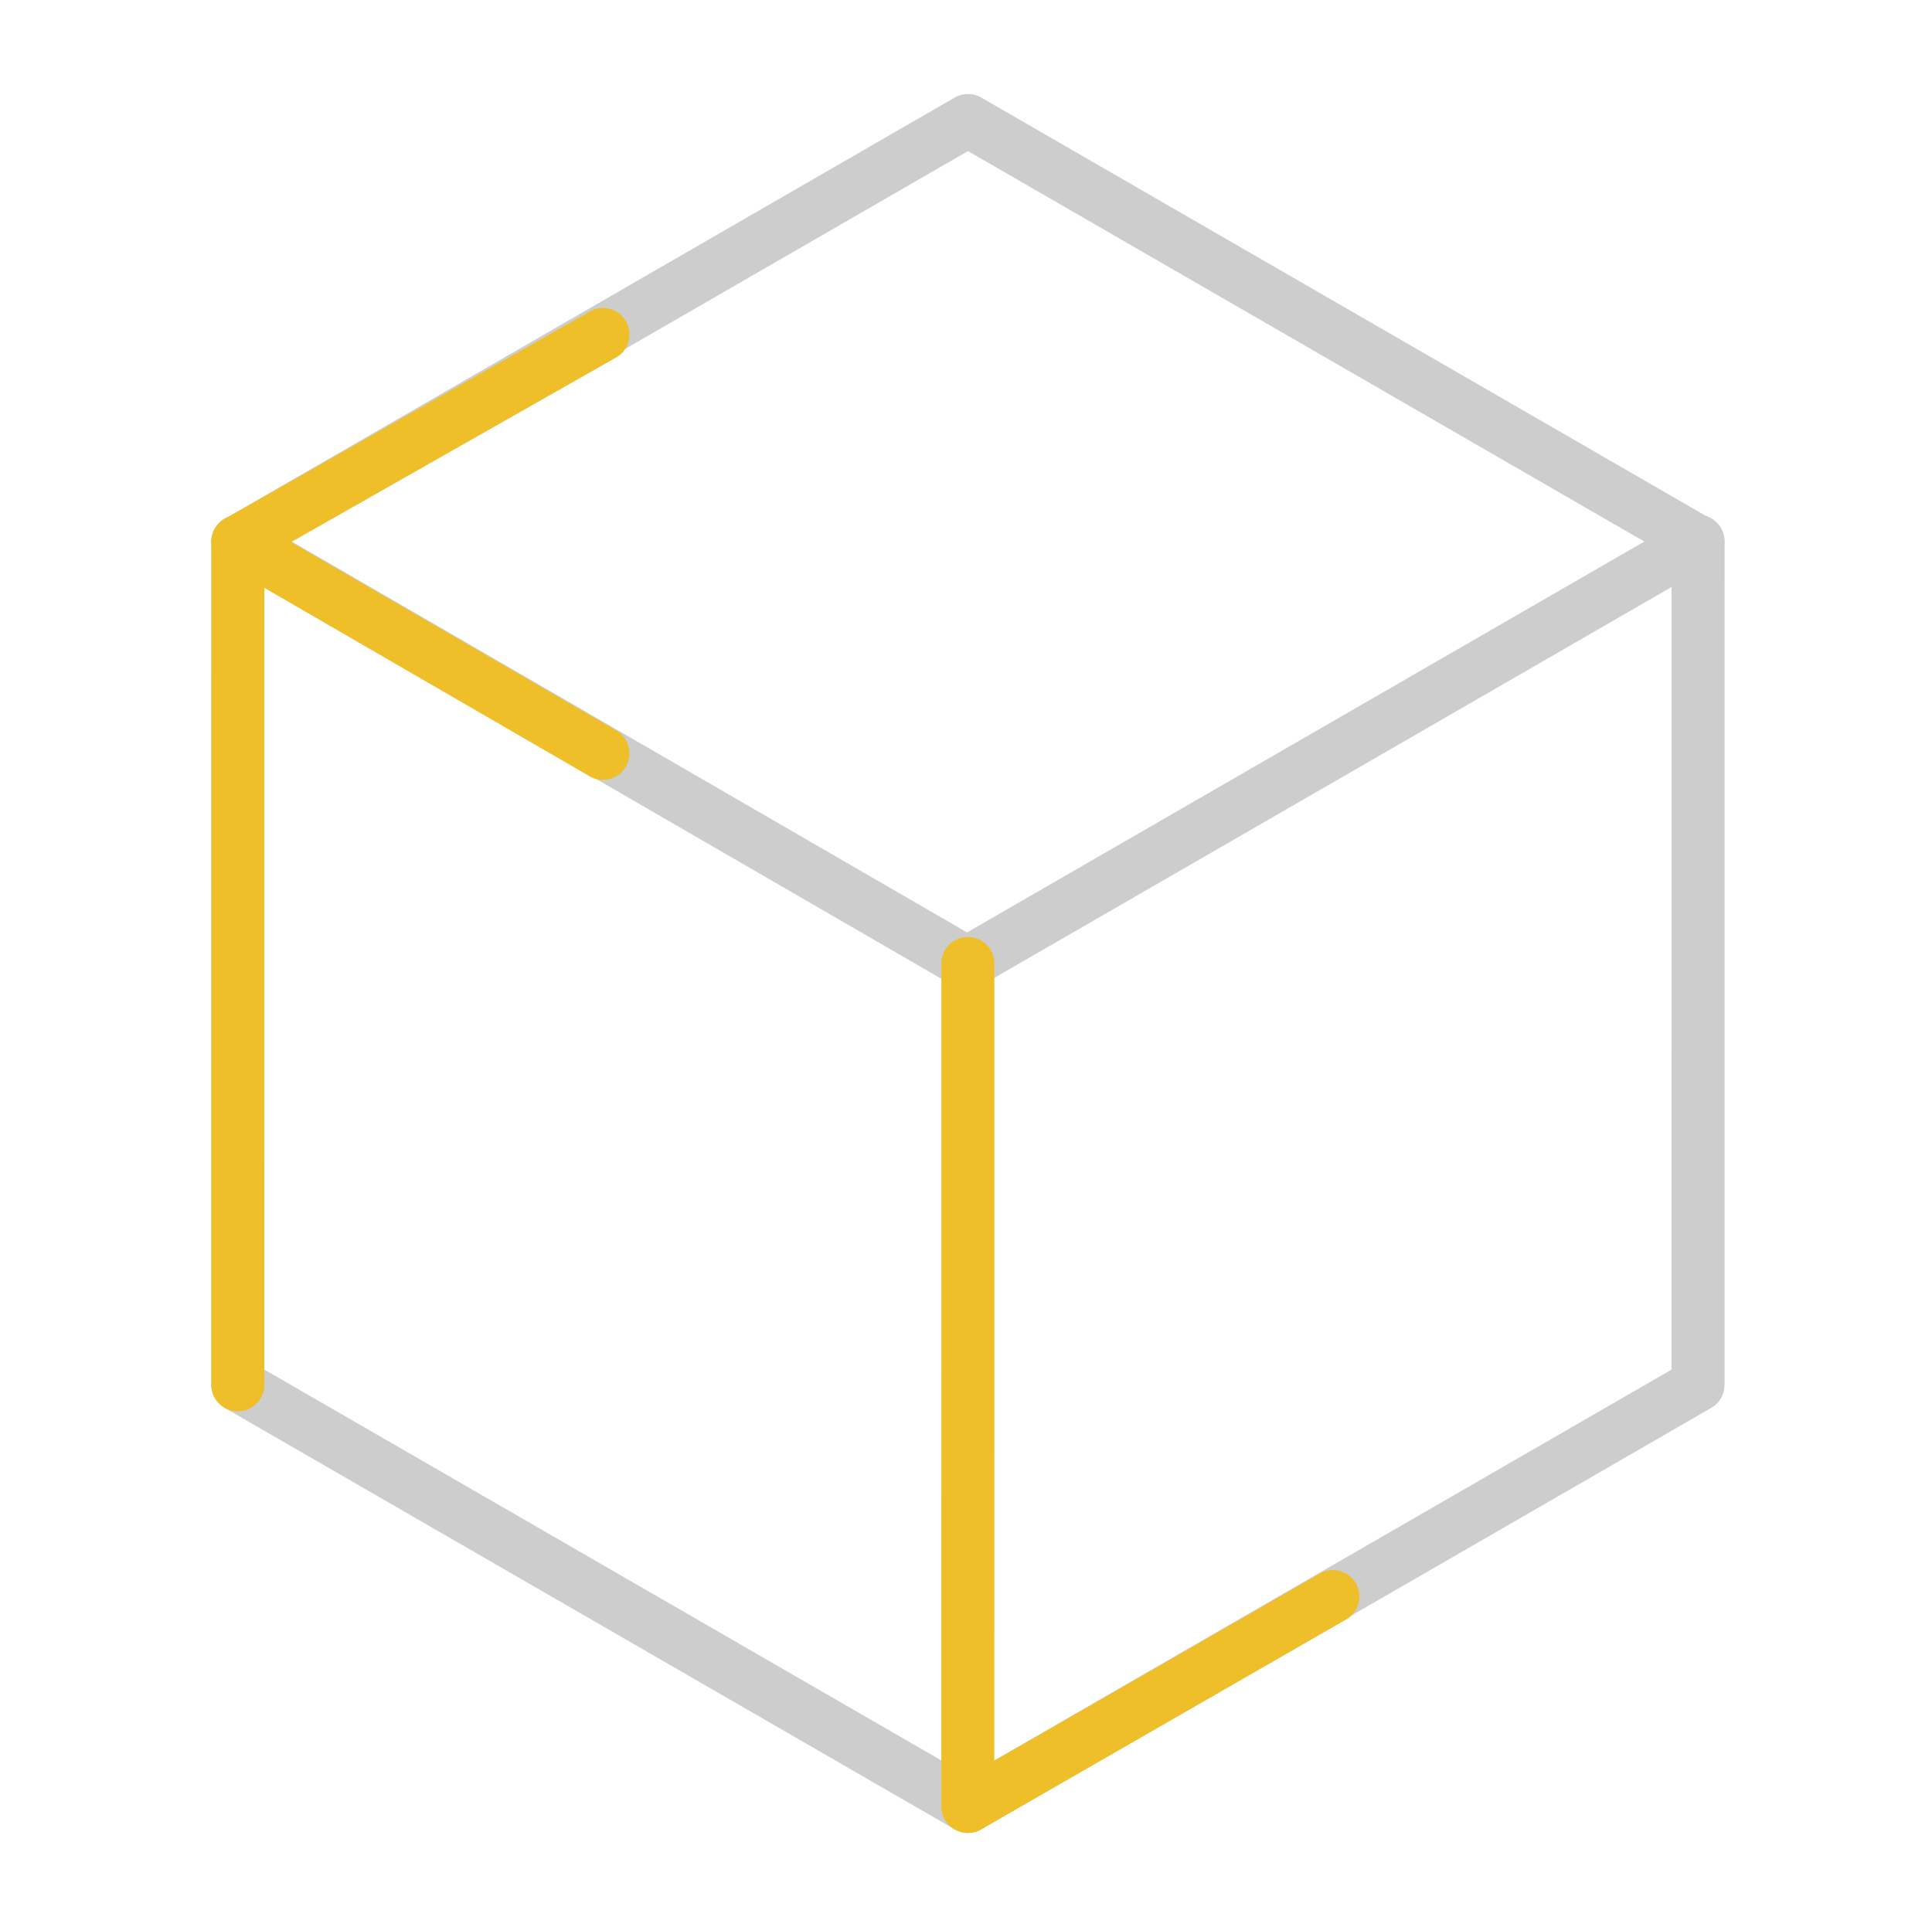
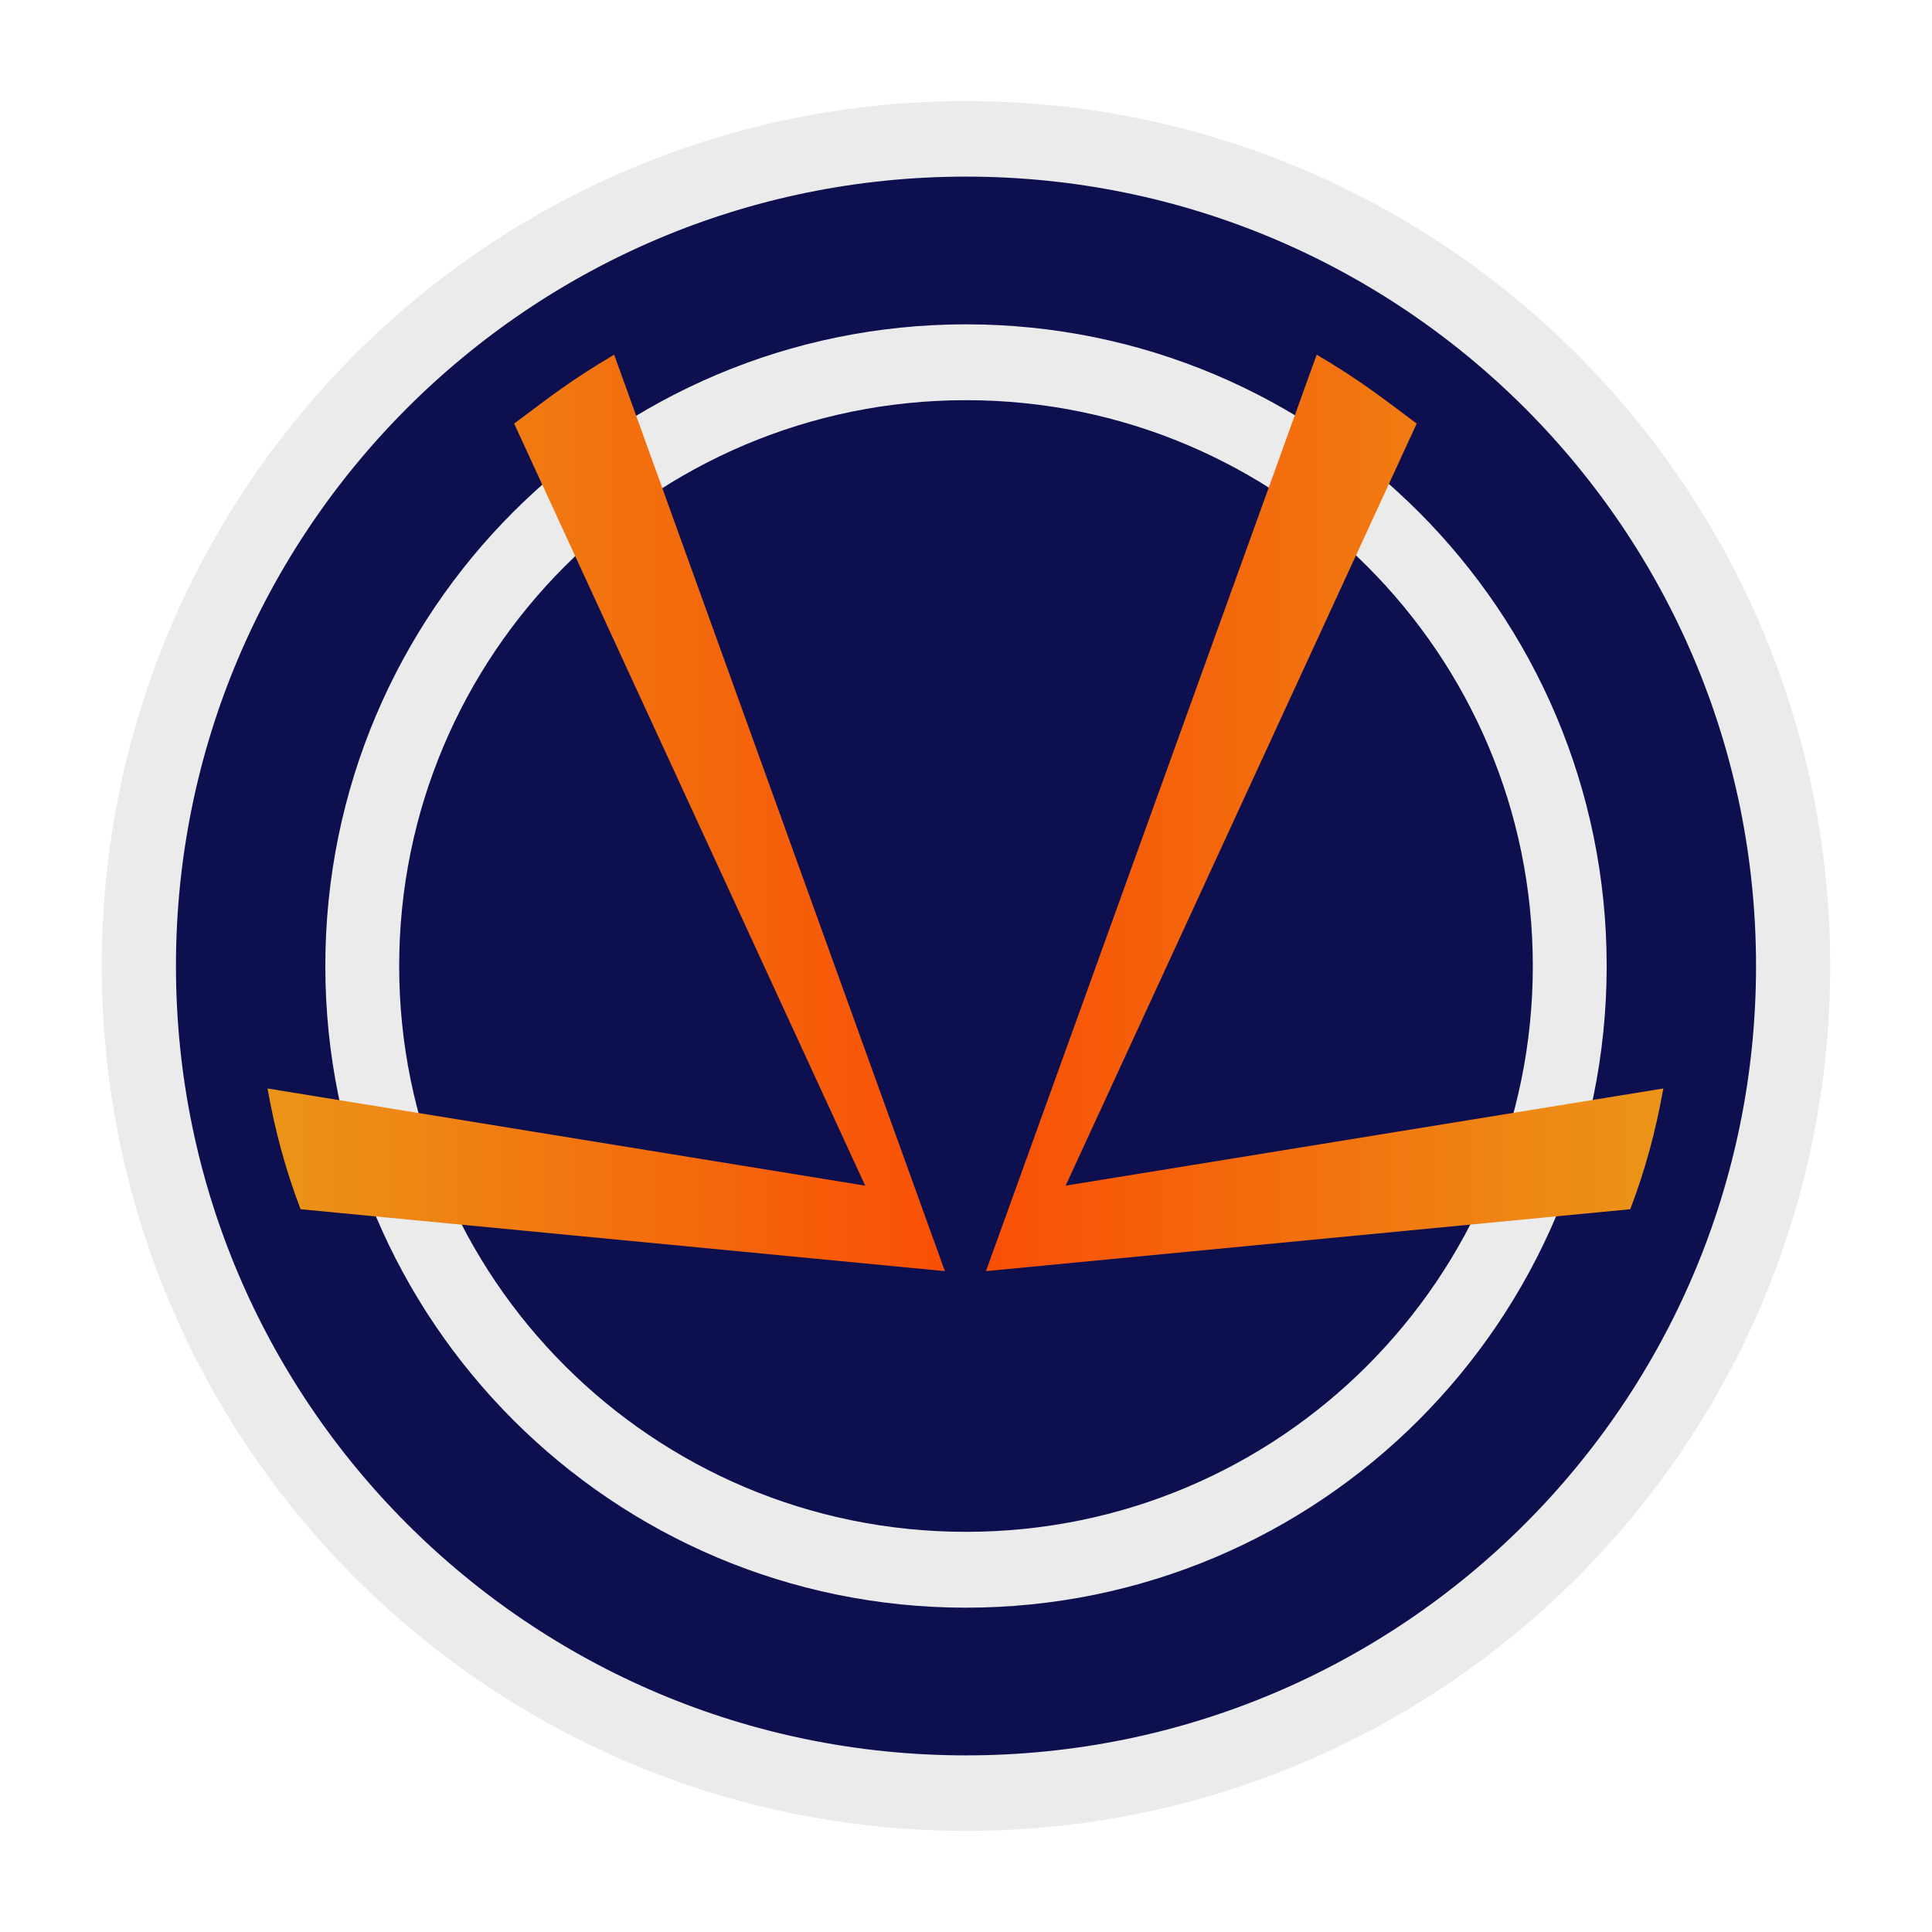
- <svg xmlns="http://www.w3.org/2000/svg" width="100%" height="100%" viewBox="0 0 401 400" version="1.1" xml:space="preserve" style="fill-rule:evenodd;clip-rule:evenodd;stroke-linecap:round;stroke-linejoin:round;stroke-miterlimit:1.414;">
-   <rect id="Logo" x="0.898" y="0" width="400" height="400" style="fill:none;" />
-   <g id="logo">
-     <g>
-       <g opacity="0.196">
-         <path d="M200.886,374.988l-151.538,-87.505l0.012,-174.987l151.55,-87.484l151.538,87.505l-0.012,174.987l-151.55,87.484Z" style="fill:none;stroke:#000;stroke-width:11px;" />
-         <path d="M200.874,200.011l-151.428,-87.664" style="fill:none;stroke:#000;stroke-width:11px;" />
-         <path d="M352.423,112.347l-151.549,87.483" style="fill:none;stroke:#000;stroke-width:11px;" />
-       </g>
-     </g>
-     <g>
-       <path d="M49.36,287.483l0.012,-174.987" style="fill:none;stroke:#eebf28;stroke-width:11px;" />
-       <path d="M49.372,112.496l75.788,-43.062" style="fill:none;stroke:#eebf28;stroke-width:11px;" />
-       <path d="M125.141,156.397l-75.769,-43.901" style="fill:none;stroke:#eebf28;stroke-width:11px;" />
-     </g>
-     <g>
-       <path d="M200.874,374.998l0.012,-174.987" style="fill:none;stroke:#eebf28;stroke-width:11px;" />
-       <path d="M200.922,374.998l75.726,-43.558" style="fill:none;stroke:#eebf28;stroke-width:11px;" />
-     </g>
+ <svg xmlns="http://www.w3.org/2000/svg" width="100%" height="100%" viewBox="0 0 800 800" version="1.1" xml:space="preserve" style="fill-rule:evenodd;clip-rule:evenodd;stroke-linecap:round;stroke-linejoin:round;stroke-miterlimit:1.5;">
+   <g transform="matrix(1.28115,0,0,1.30399,-102.318,-119.839)">
+     <ellipse cx="392.083" cy="398.652" rx="267.337" ry="262.655" style="fill:rgb(14,15,79);stroke:rgb(235,235,235);stroke-width:23.98px;" />
  </g>
+   <g transform="matrix(1.21518,0,0,1.2478,-145.205,-84.8221)">
+     <ellipse cx="448.661" cy="388.543" rx="205.73" ry="200.353" style="fill:none;stroke:rgb(235,235,235);stroke-width:25.17px;" />
+   </g>
+   <g transform="matrix(1,0,0,1,3,0)">
+     <path d="M542.216,146.859L405.262,526.349L672.046,500.712C678.203,484.753 682.674,468.043 685.749,450.712L438.262,490.948L583.622,175.4C568.375,163.989 560.301,157.575 542.216,146.859Z" style="fill:url(#_Linear1);" />
+   </g>
+   <g transform="matrix(-1,0,0,1,796.519,0)">
+     <path d="M542.216,146.859L405.262,526.349L672.046,500.712C678.203,484.753 682.674,468.043 685.749,450.712L438.262,490.948L583.622,175.4C568.375,163.989 560.301,157.575 542.216,146.859Z" style="fill:url(#_Linear2);" />
+   </g>
+   <defs>
+     <linearGradient id="_Linear1" x1="0" y1="0" x2="1" y2="0" gradientUnits="userSpaceOnUse" gradientTransform="matrix(280.487,0,0,379.49,405.262,336.604)">
+       <stop offset="0" style="stop-color:rgb(249,79,5);stop-opacity:1" />
+       <stop offset="1" style="stop-color:rgb(235,149,24);stop-opacity:1" />
+     </linearGradient>
+     <linearGradient id="_Linear2" x1="0" y1="0" x2="1" y2="0" gradientUnits="userSpaceOnUse" gradientTransform="matrix(280.487,0,0,379.49,405.262,336.604)">
+       <stop offset="0" style="stop-color:rgb(249,79,5);stop-opacity:1" />
+       <stop offset="1" style="stop-color:rgb(235,149,24);stop-opacity:1" />
+     </linearGradient>
+   </defs>
</svg>
